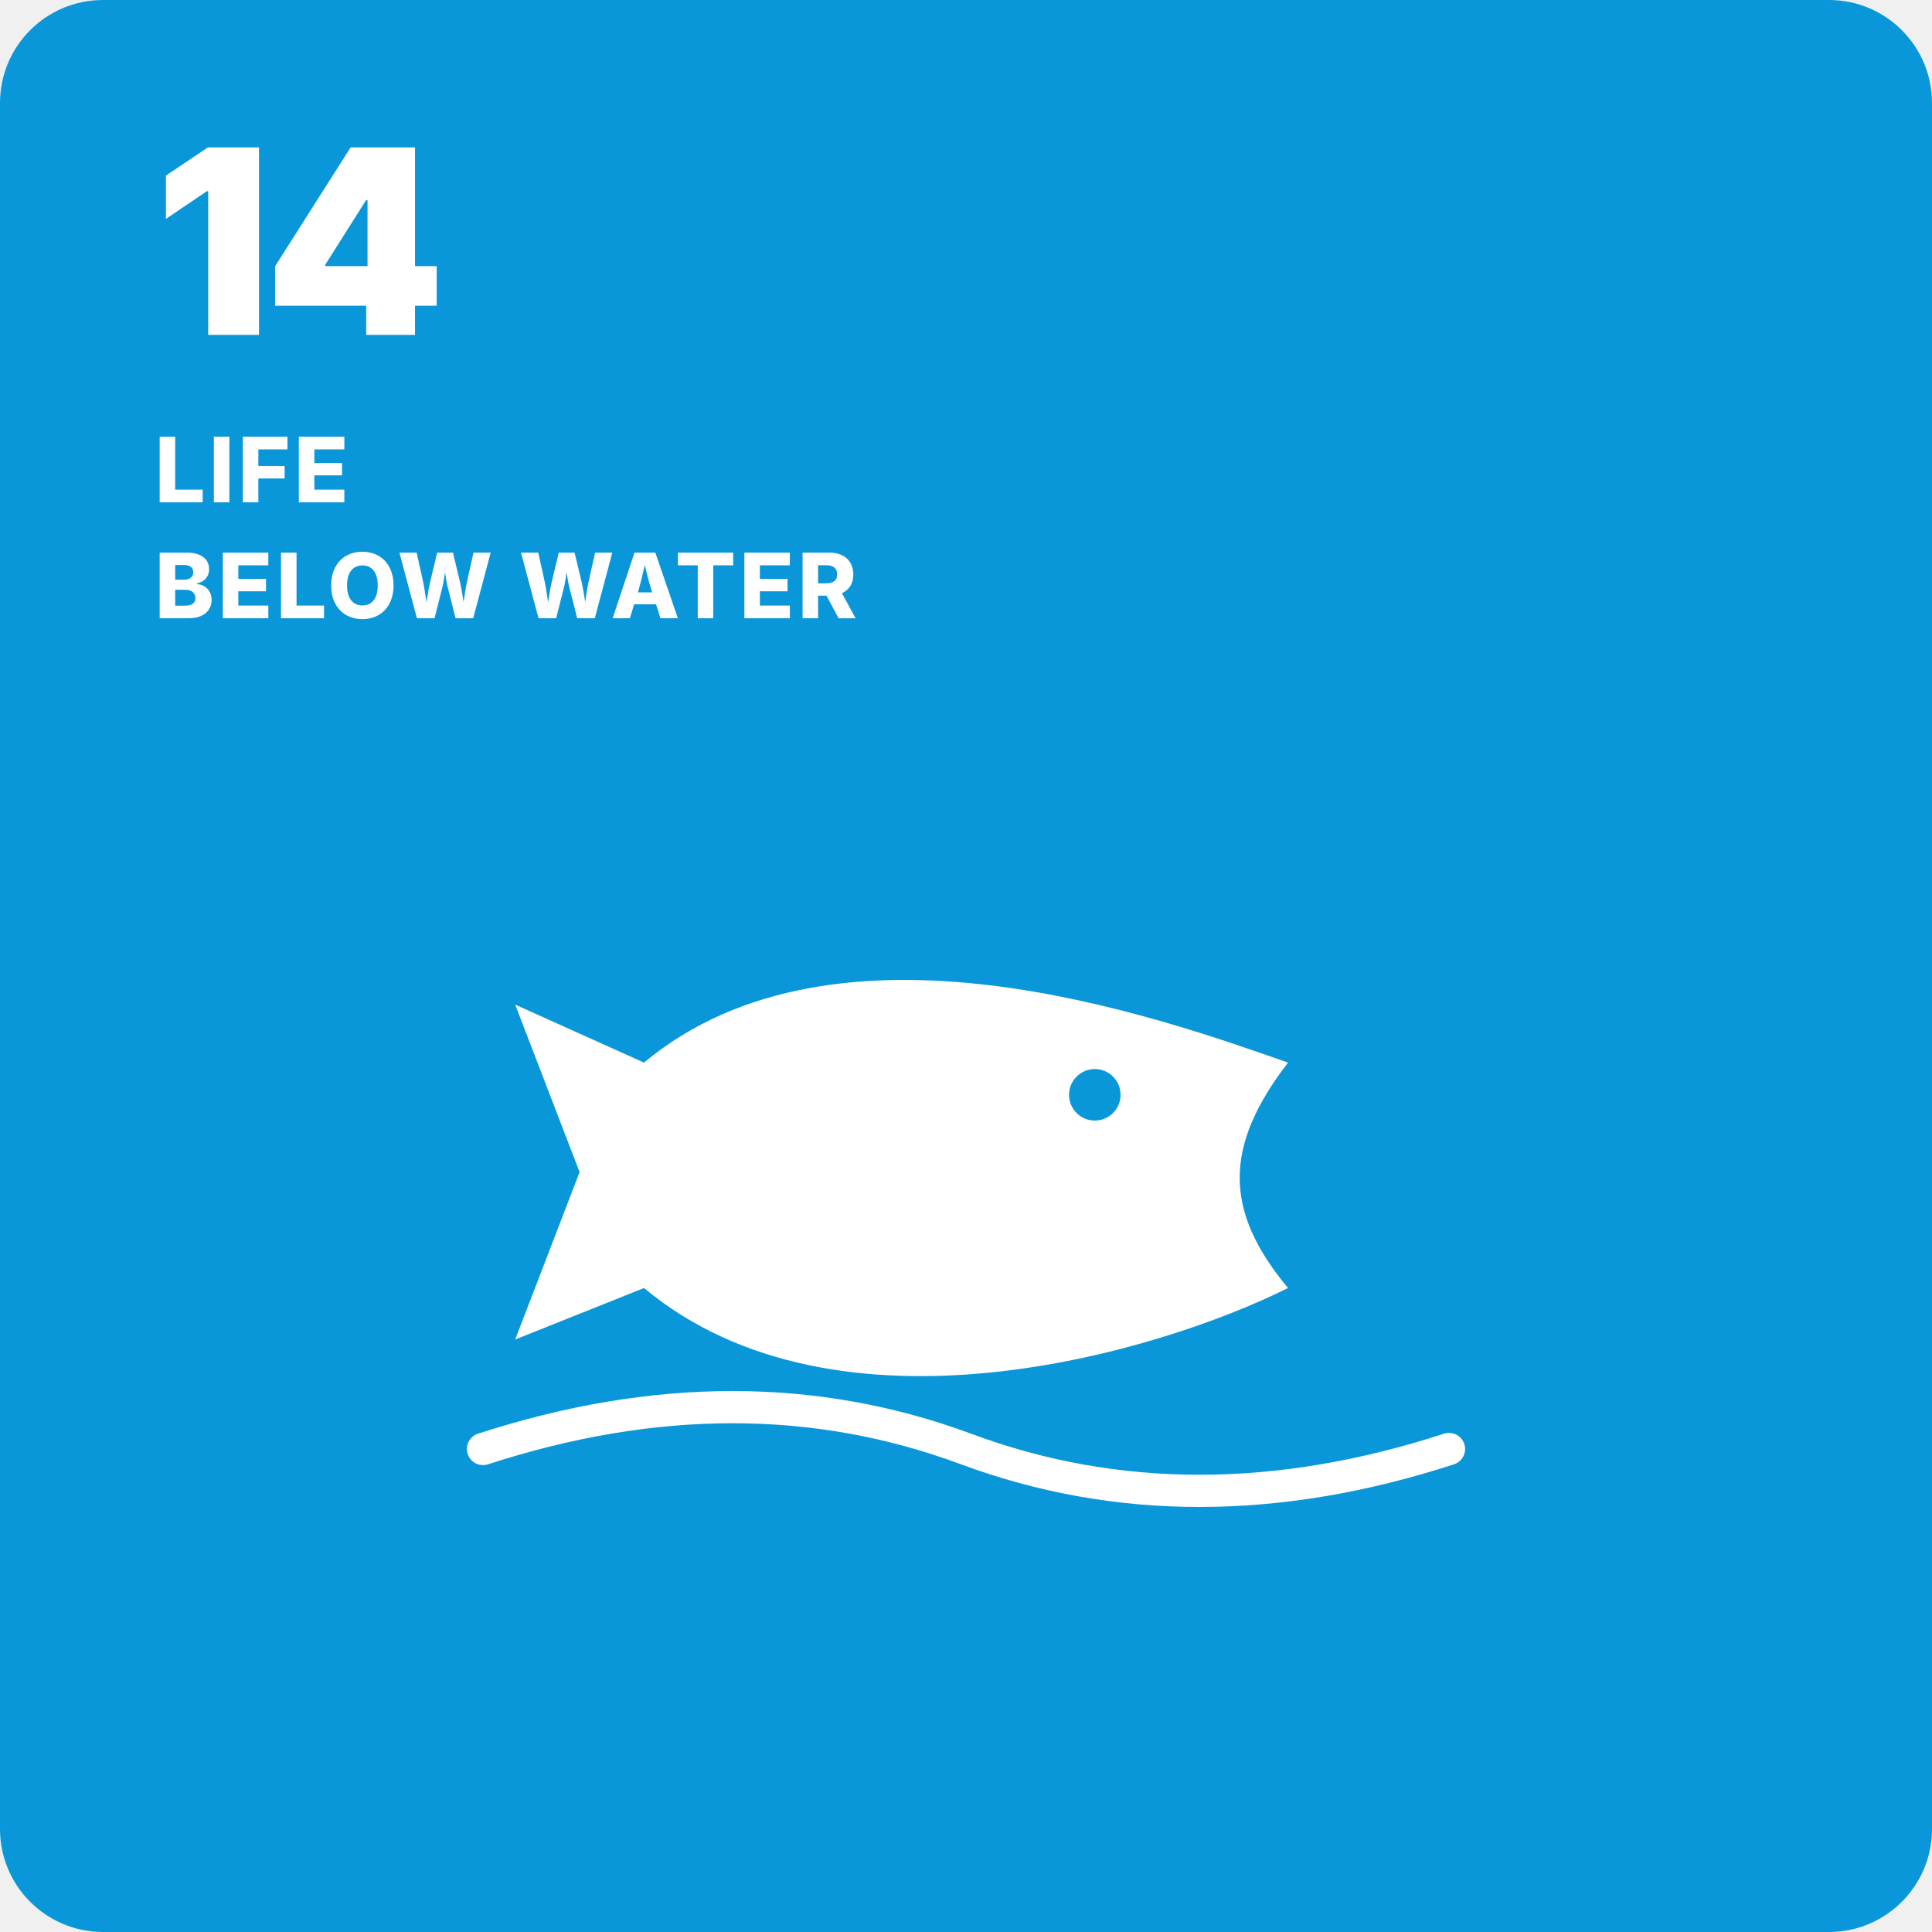
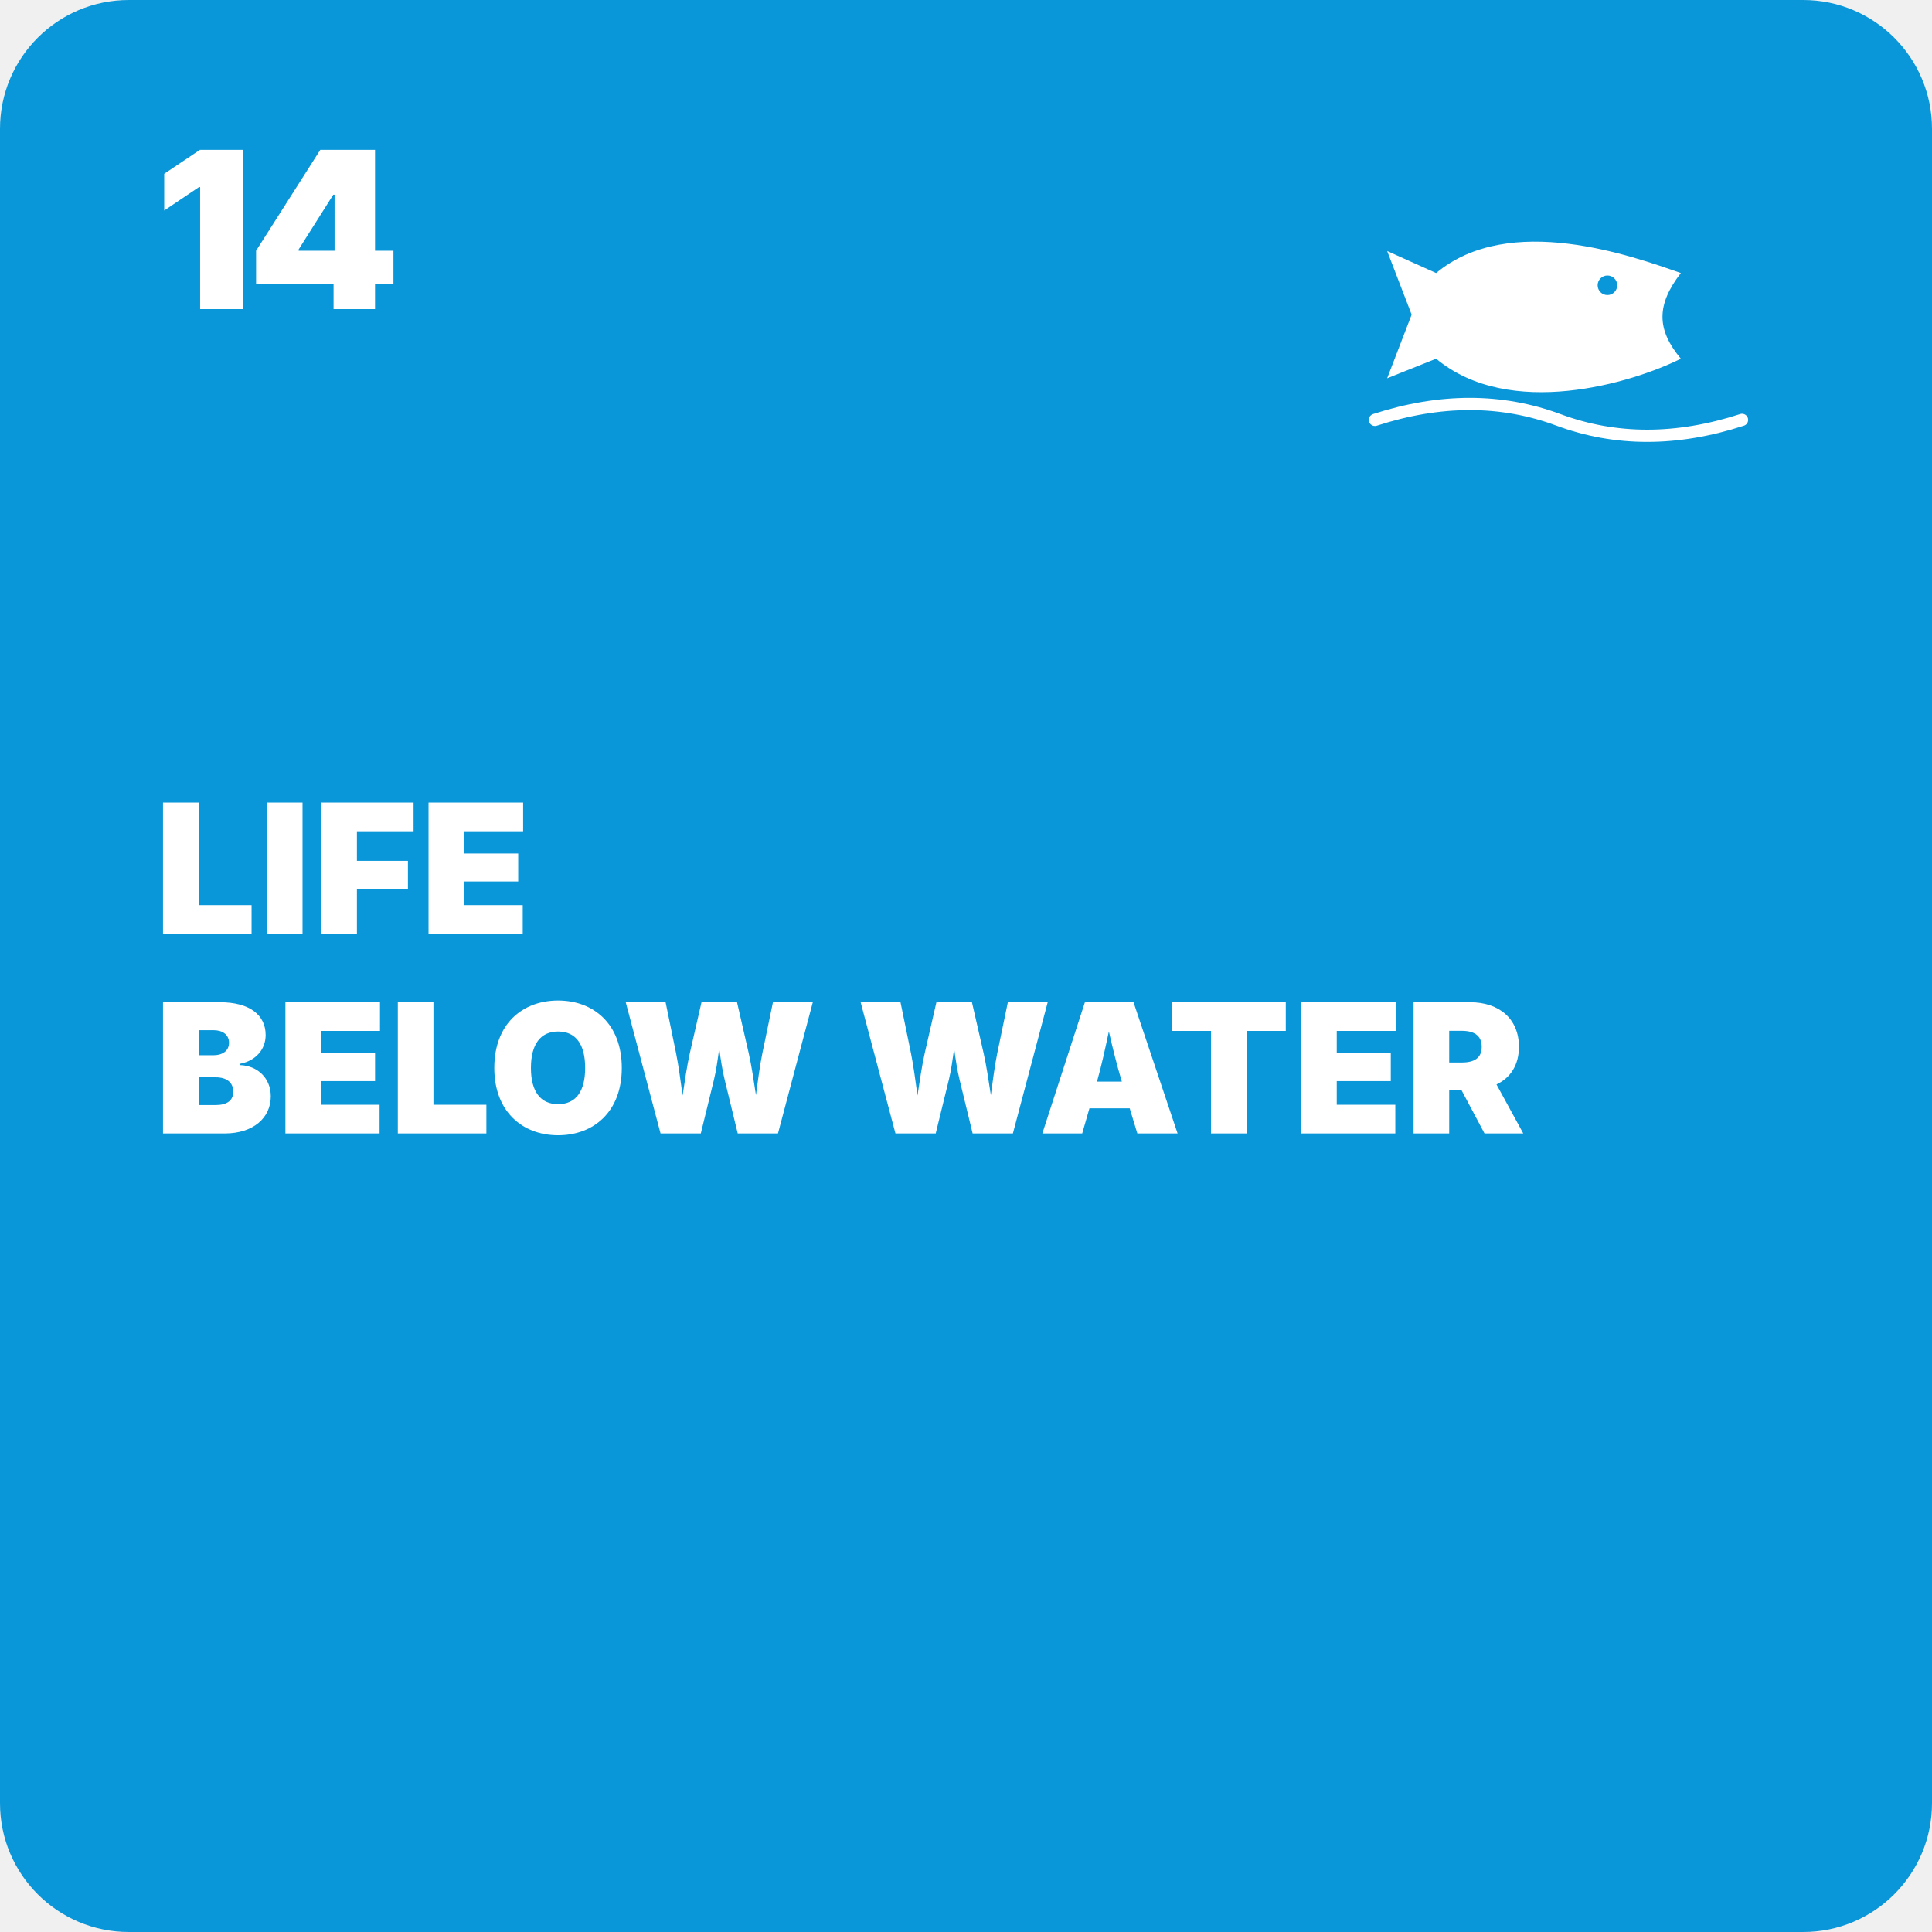
<svg xmlns="http://www.w3.org/2000/svg" viewBox="0 0 300 300" width="300" height="300">
-   <rect width="300" height="300" rx="16" fill="#0A97D9" />
-   <text x="24" y="52" fill="#FFFFFF" font-family="'Inter', Arial, sans-serif" font-weight="900" font-size="40" letter-spacing="-1">14</text>
-   <text x="24" y="78" fill="#FFFFFF" font-family="'Inter', Arial, sans-serif" font-weight="800" font-size="14" letter-spacing="0.5">LIFE</text>
-   <text x="24" y="96" fill="#FFFFFF" font-family="'Inter', Arial, sans-serif" font-weight="800" font-size="14" letter-spacing="0.5">BELOW WATER</text>
-   <g fill="#FFFFFF">
-     <path d="M100 165 C130 140 180 158 200 165 C190 178 190 188 200 200 C180 210 130 225 100 200 L80 208 L90 182 L80 156 Z" />
-     <circle cx="170" cy="170" r="4" fill="#0A97D9" />
-     <path d="M75 225 Q115 212 150 225 T225 225" fill="none" stroke="#FFFFFF" stroke-width="5" stroke-linecap="round" />
+   <rect width="300" height="300" rx="20" fill="#0A97D9" />
+   <text x="24" y="48" fill="#FFFFFF" font-family="'Inter', Arial, sans-serif" font-weight="900" font-size="34" letter-spacing="-1">14</text>
+   <text x="24" y="145" text-anchor="start" fill="#FFFFFF" font-family="'Inter', Arial, sans-serif" font-weight="900" font-size="28" letter-spacing="0.3">LIFE</text>
+   <text x="24" y="176" text-anchor="start" fill="#FFFFFF" font-family="'Inter', Arial, sans-serif" font-weight="900" font-size="28" letter-spacing="0.3">BELOW WATER</text>
+   <g transform="translate(242, 50) scale(0.38) translate(-150, -185)">
+     <g fill="#FFFFFF">
+       <path d="M100 165 C130 140 180 158 200 165 C190 178 190 188 200 200 C180 210 130 225 100 200 L80 208 L90 182 L80 156 Z" />
+       <circle cx="170" cy="170" r="4" fill="#0A97D9" />
+       <path d="M75 225 Q115 212 150 225 T225 225" fill="none" stroke="#FFFFFF" stroke-width="5" stroke-linecap="round" />
+     </g>
  </g>
</svg>
